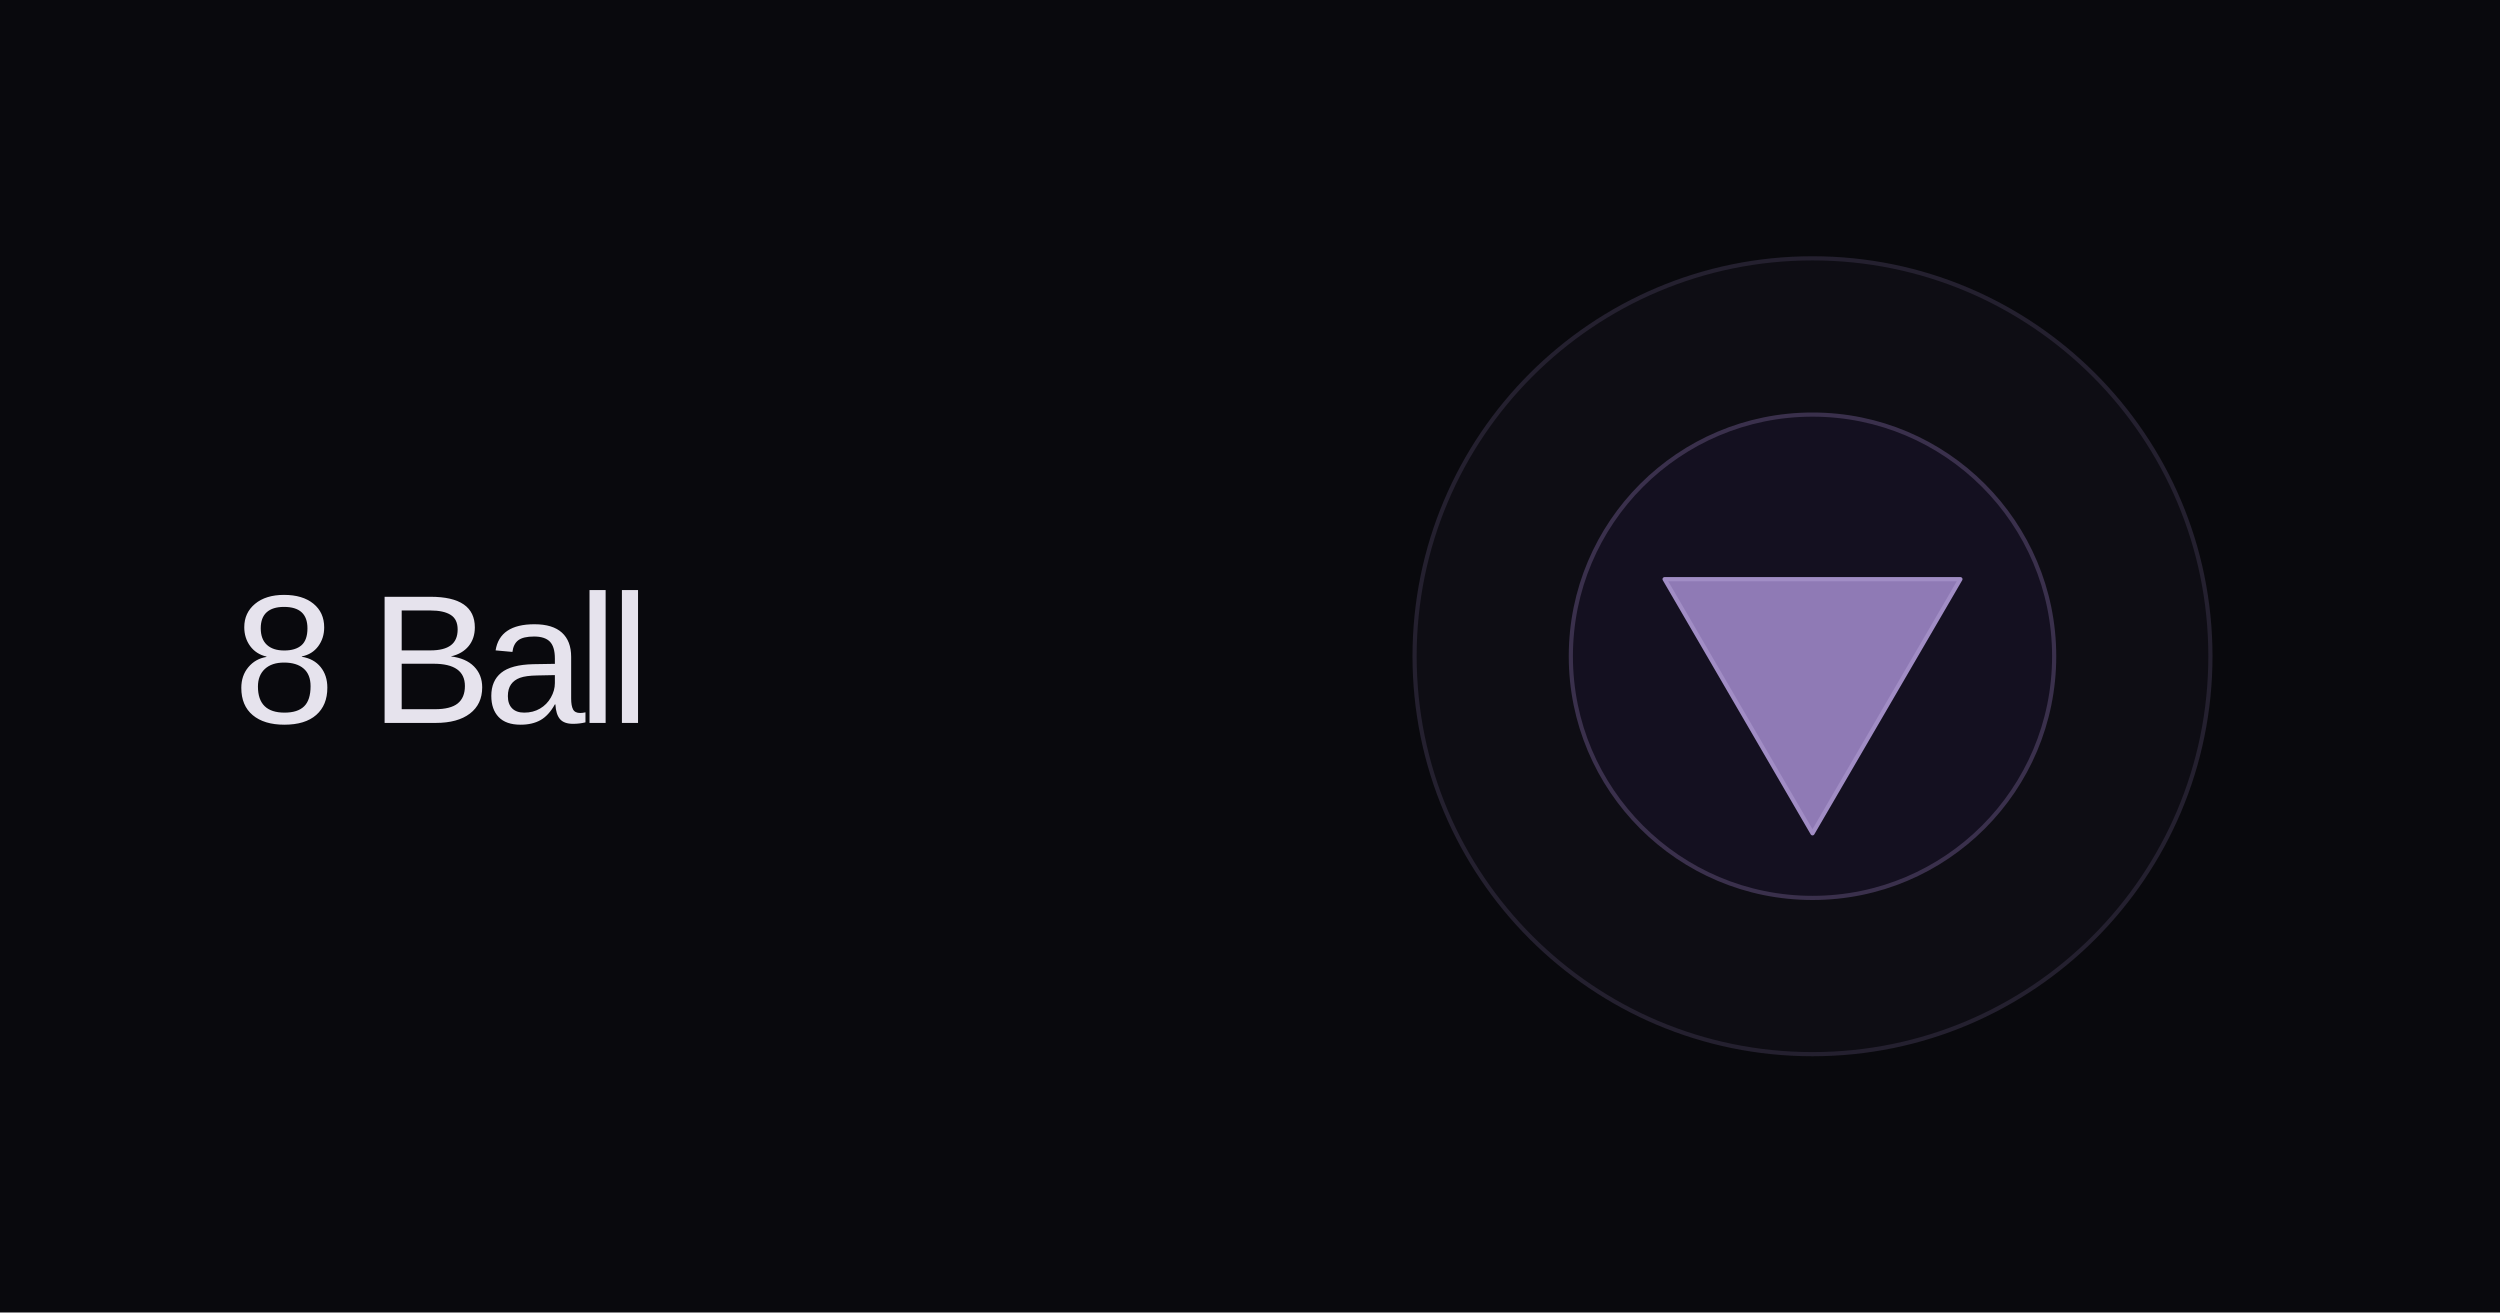
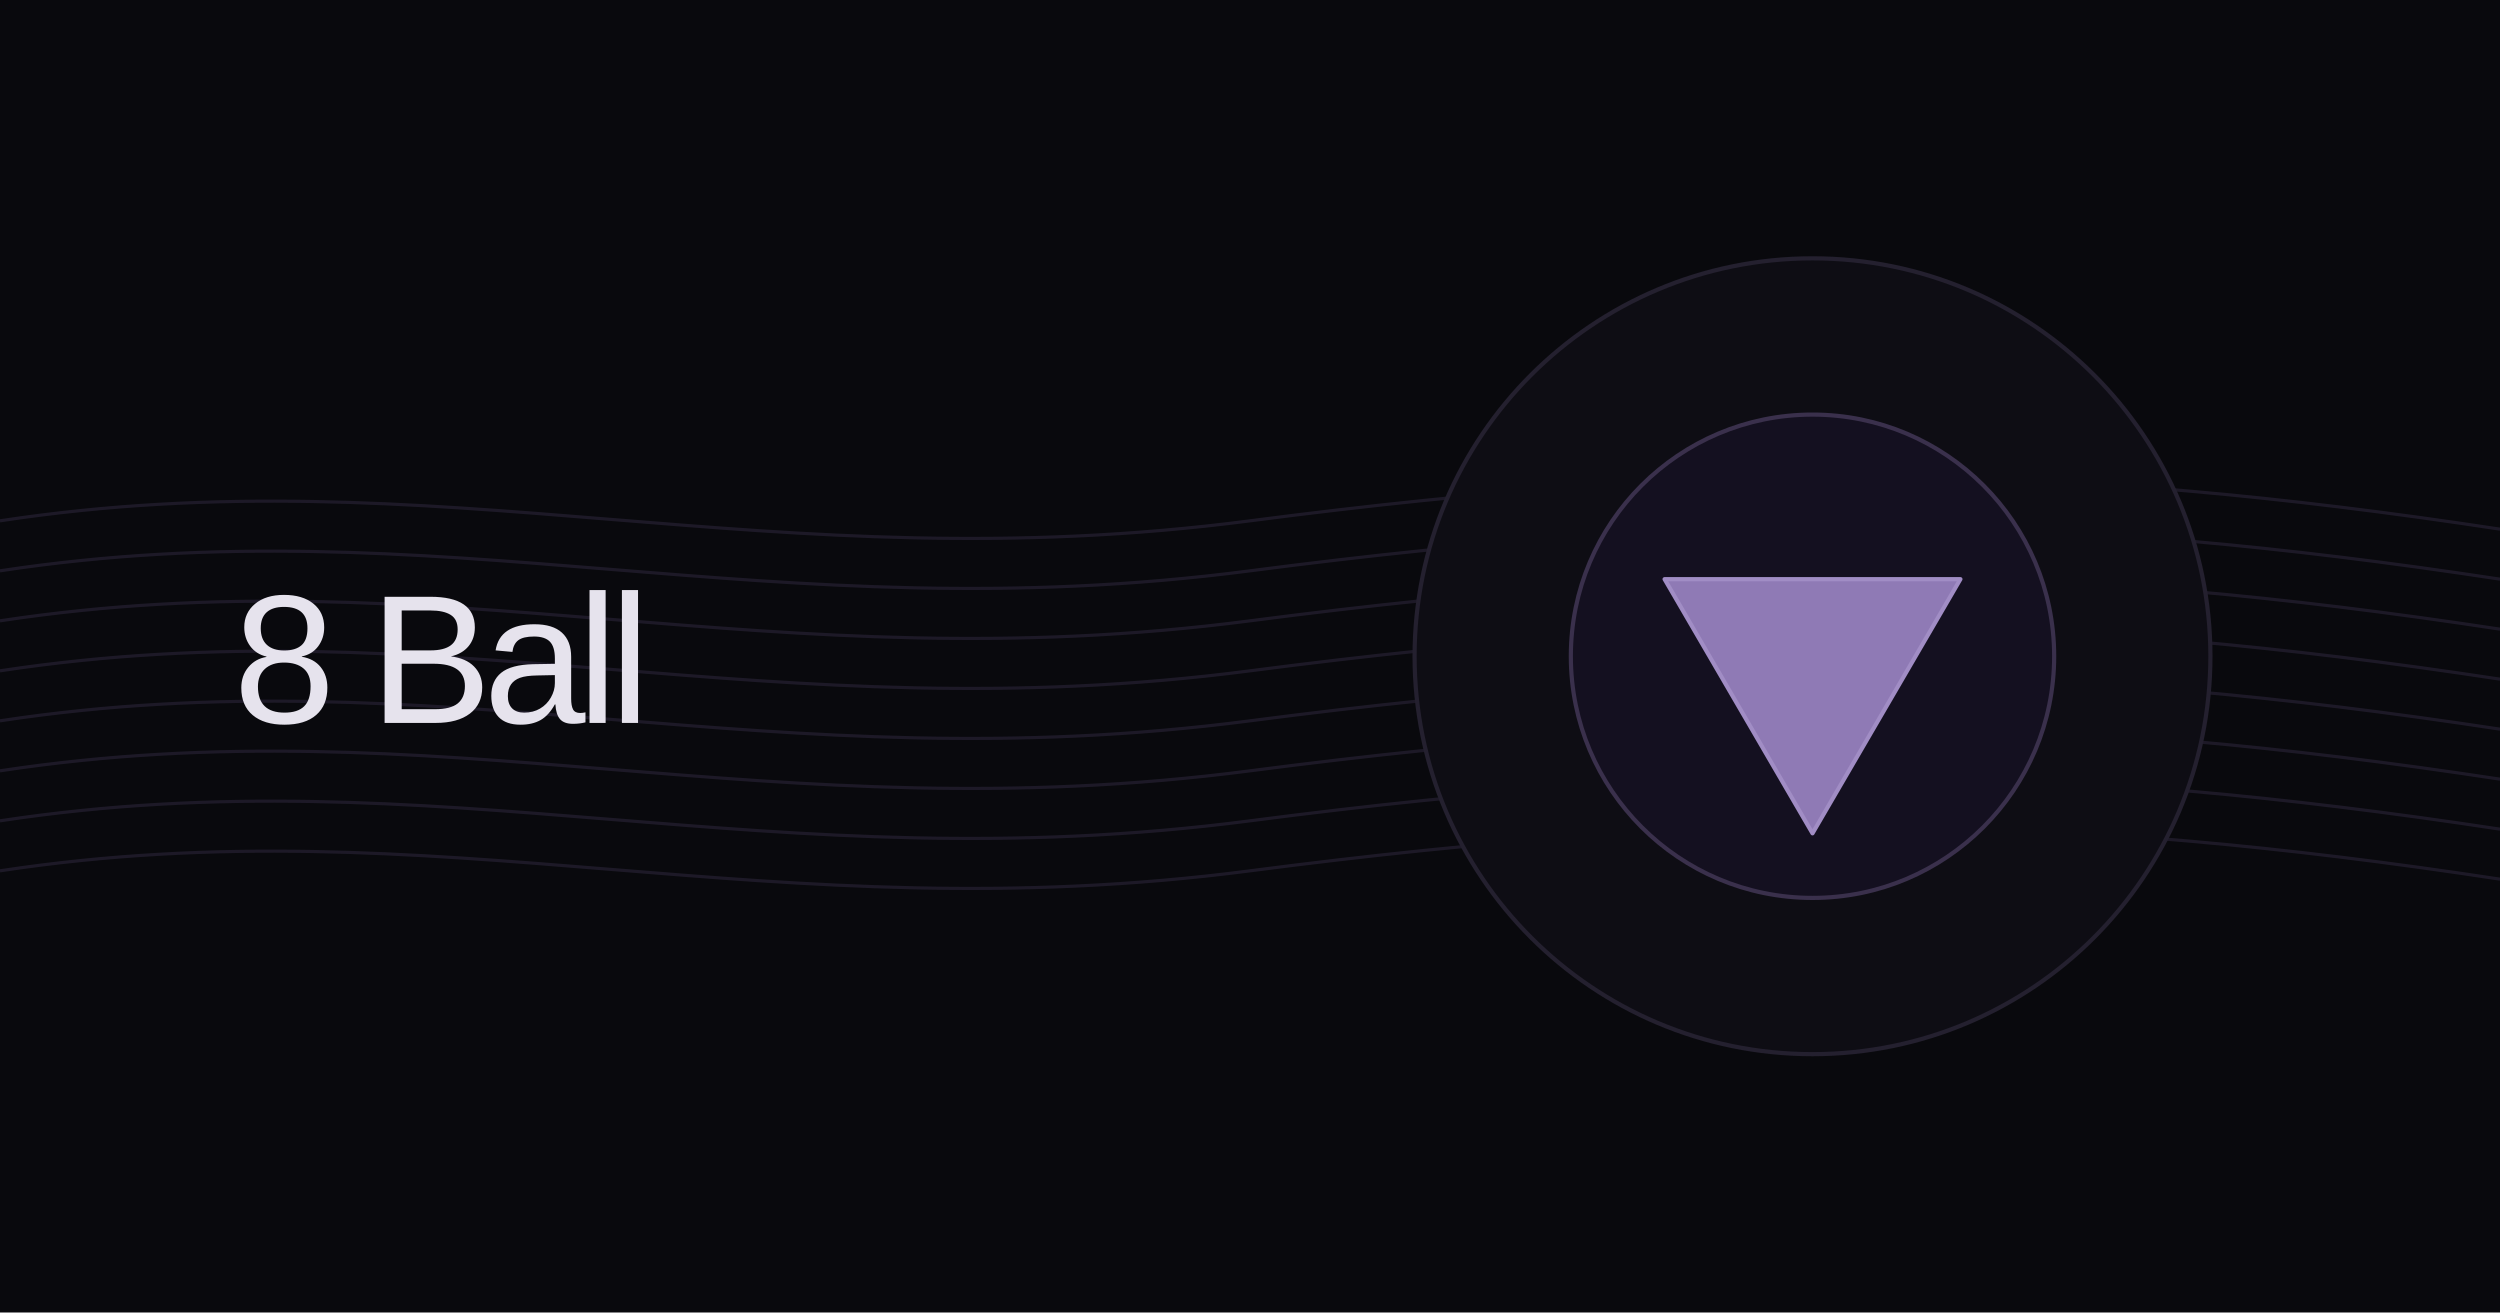
<svg xmlns="http://www.w3.org/2000/svg" width="1200" height="630" viewBox="0 0 1200 630" role="img" aria-labelledby="title desc">
  <rect width="1200" height="630" fill="#09090d" />
+   <g fill="none" stroke="#6e5c92" stroke-width="1.5" opacity=".2">
+     <path d="M0 250C210 218 370 280 600 250S990 222 1200 254" />
+     <path d="M0 274C210 242 370 304 600 274S990 246 1200 278" />
+     <path d="M0 298C210 266 370 328 600 298S990 270 1200 302" />
+     <path d="M0 322C210 290 370 352 600 322S990 294 1200 326" />
+     <path d="M0 346C210 314 370 376 600 346S990 318 1200 350" />
+     <path d="M0 370C210 338 370 400 600 370S990 342 1200 374" />
+     <path d="M0 394C210 362 370 424 600 394S990 366 1200 398" />
+     <path d="M0 418C210 386 370 448 600 418S990 390 1200 422" />
+   </g>
  <text x="112" y="347" fill="#e6e3ed" font-family="Arial, Helvetica, sans-serif" font-size="88" font-weight="500" letter-spacing="-4">8 Ball</text>
  <circle cx="870" cy="315" r="191" fill="#0e0d14" stroke="#24202f" stroke-width="2" />
  <circle cx="870" cy="315" r="116" fill="#141020" stroke="#3a304c" stroke-width="2" />
  <path d="M799 278H941L870 400Z" fill="#8f7ab5" stroke="#a18dc5" stroke-width="2" stroke-linejoin="round" />
</svg>
